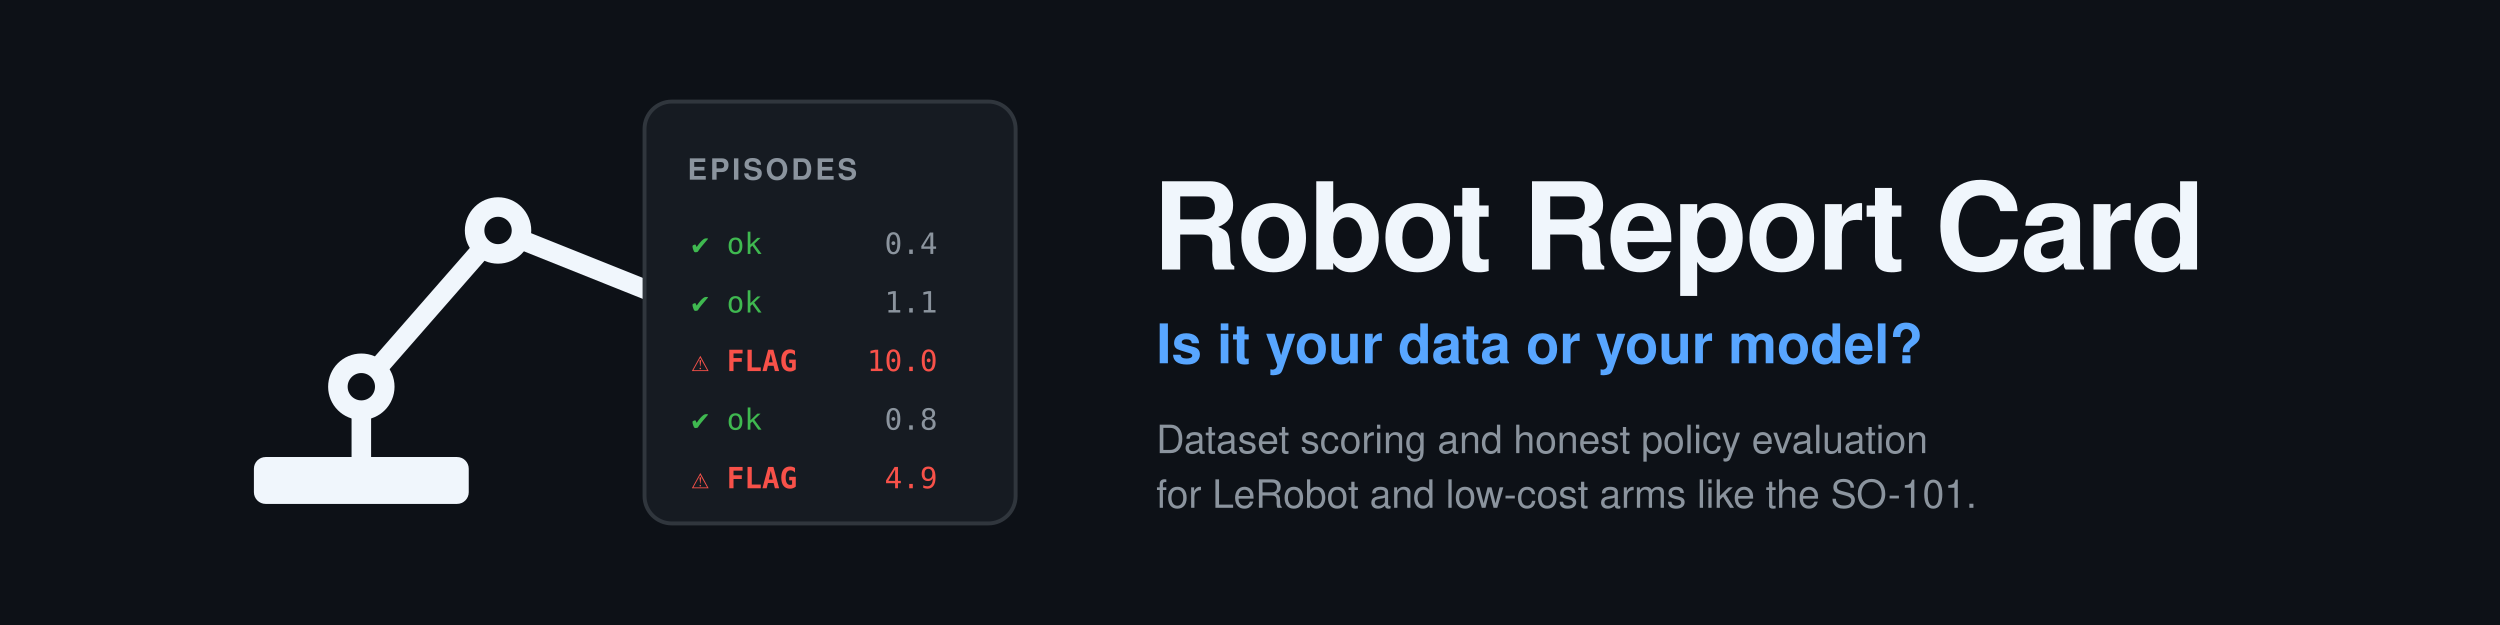
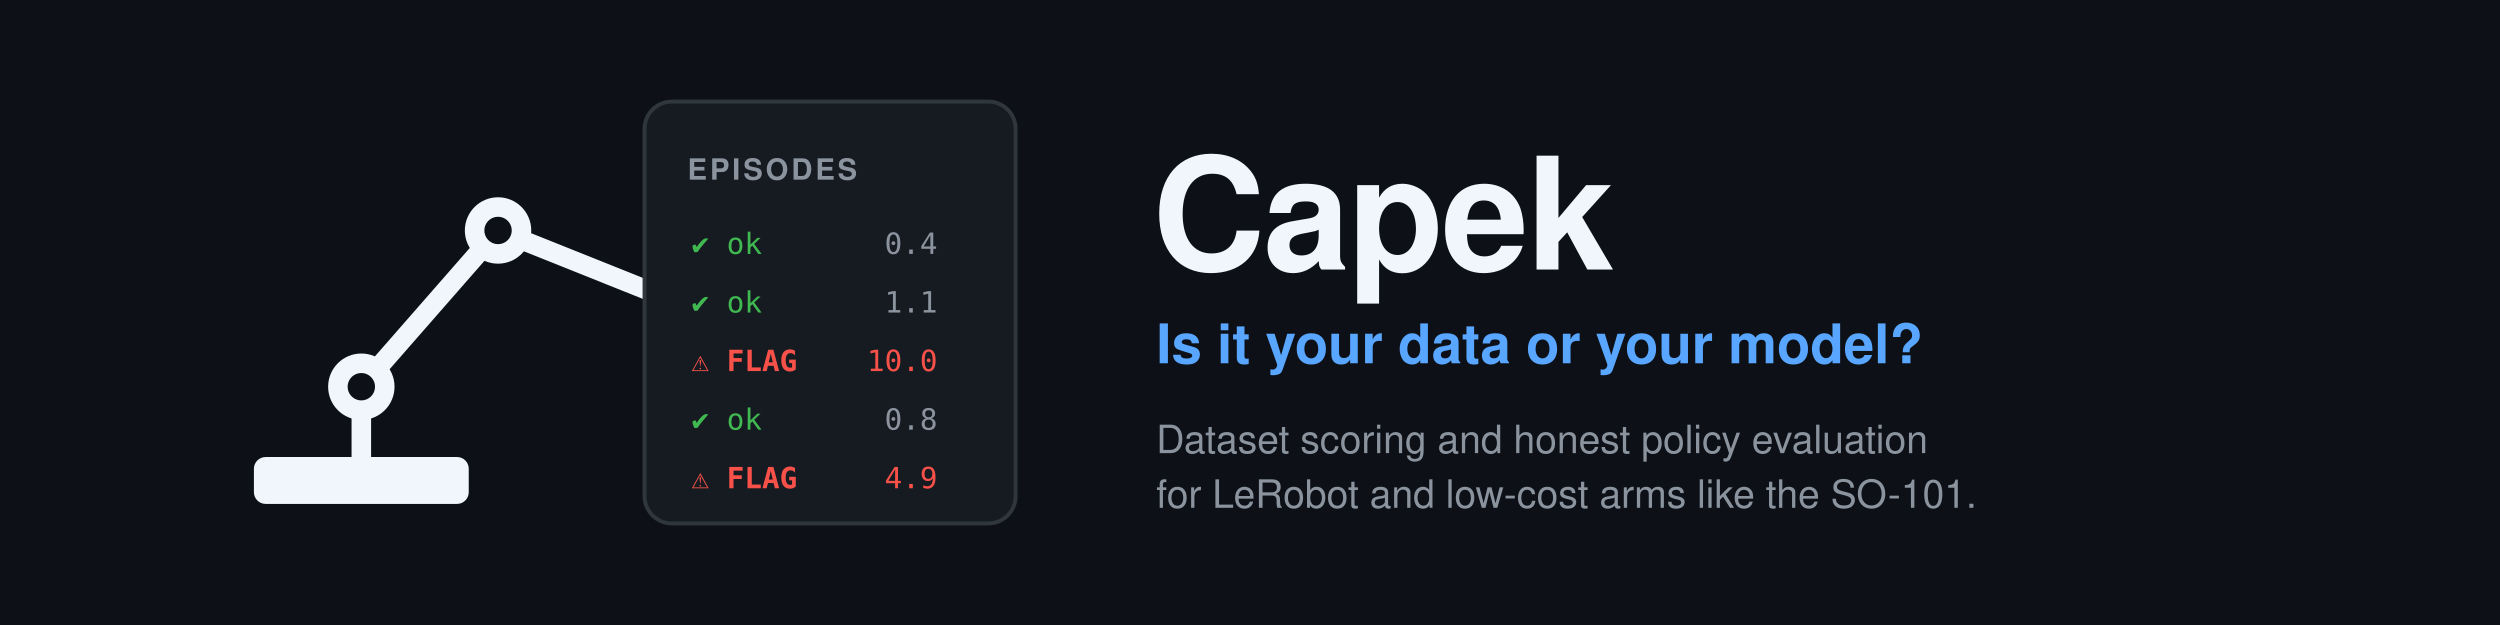
- <svg xmlns="http://www.w3.org/2000/svg" width="1280" height="320" viewBox="0 0 1280 320" role="img" aria-label="Robot Report Card">
+ <svg xmlns="http://www.w3.org/2000/svg" width="1280" height="320" viewBox="0 0 1280 320" role="img" aria-label="Capek">
  <rect width="1280" height="320" fill="#0d1117" />
  <g transform="translate(120,58)" stroke="#f0f6fc" stroke-width="10" stroke-linecap="round" stroke-linejoin="round" fill="none">
    <rect x="10" y="176" width="110" height="24" rx="6" fill="#f0f6fc" stroke="none" />
    <line x1="65" y1="176" x2="65" y2="140" />
    <line x1="65" y1="140" x2="135" y2="60" />
    <line x1="135" y1="60" x2="215" y2="92" />
    <circle cx="65" cy="140" r="12" fill="#0d1117" />
    <circle cx="135" cy="60" r="12" fill="#0d1117" />
    <path d="M215 92 l26 -8 M215 92 l18 20" stroke="#58a6ff" />
  </g>
  <g transform="translate(330,52)">
    <rect width="190" height="216" rx="14" fill="#161b22" stroke="#30363d" stroke-width="2" />
    <text x="22" y="40" font-family="-apple-system, BlinkMacSystemFont, 'Segoe UI', Helvetica, Arial, sans-serif" font-size="15" font-weight="700" fill="#8b949e" letter-spacing="1.5">EPISODES</text>
    <g font-family="ui-monospace, SFMono-Regular, Menlo, Consolas, monospace" font-size="15">
      <rect x="22" y="58" width="146" height="26" rx="6" fill="none" />
      <text x="24" y="78" fill="#3fb950">✔ ok</text>
      <text x="150" y="78" fill="#8b949e" text-anchor="end">0.4</text>
      <text x="24" y="108" fill="#3fb950">✔ ok</text>
      <text x="150" y="108" fill="#8b949e" text-anchor="end">1.1</text>
      <text x="24" y="138" fill="#f85149" font-weight="700">⚠ FLAG</text>
      <text x="150" y="138" fill="#f85149" text-anchor="end">10.0</text>
      <text x="24" y="168" fill="#3fb950">✔ ok</text>
      <text x="150" y="168" fill="#8b949e" text-anchor="end">0.8</text>
      <text x="24" y="198" fill="#f85149" font-weight="700">⚠ FLAG</text>
      <text x="150" y="198" fill="#f85149" text-anchor="end">4.9</text>
    </g>
  </g>
  <g font-family="-apple-system, BlinkMacSystemFont, 'Segoe UI', Helvetica, Arial, sans-serif">
-     <text x="590" y="138" font-size="62" font-weight="800" fill="#f0f6fc" letter-spacing="-1">Robot Report Card</text>
+     <text x="590" y="138" font-size="80" font-weight="800" fill="#f0f6fc" letter-spacing="-1">Capek</text>
    <text x="592" y="186" font-size="28" font-weight="600" fill="#58a6ff">Is it your data or your model?</text>
    <text x="592" y="232" font-size="20" fill="#8b949e">Dataset scoring and honest policy evaluation</text>
    <text x="592" y="260" font-size="20" fill="#8b949e">for LeRobot and low-cost arms like the SO-101.</text>
  </g>
</svg>
